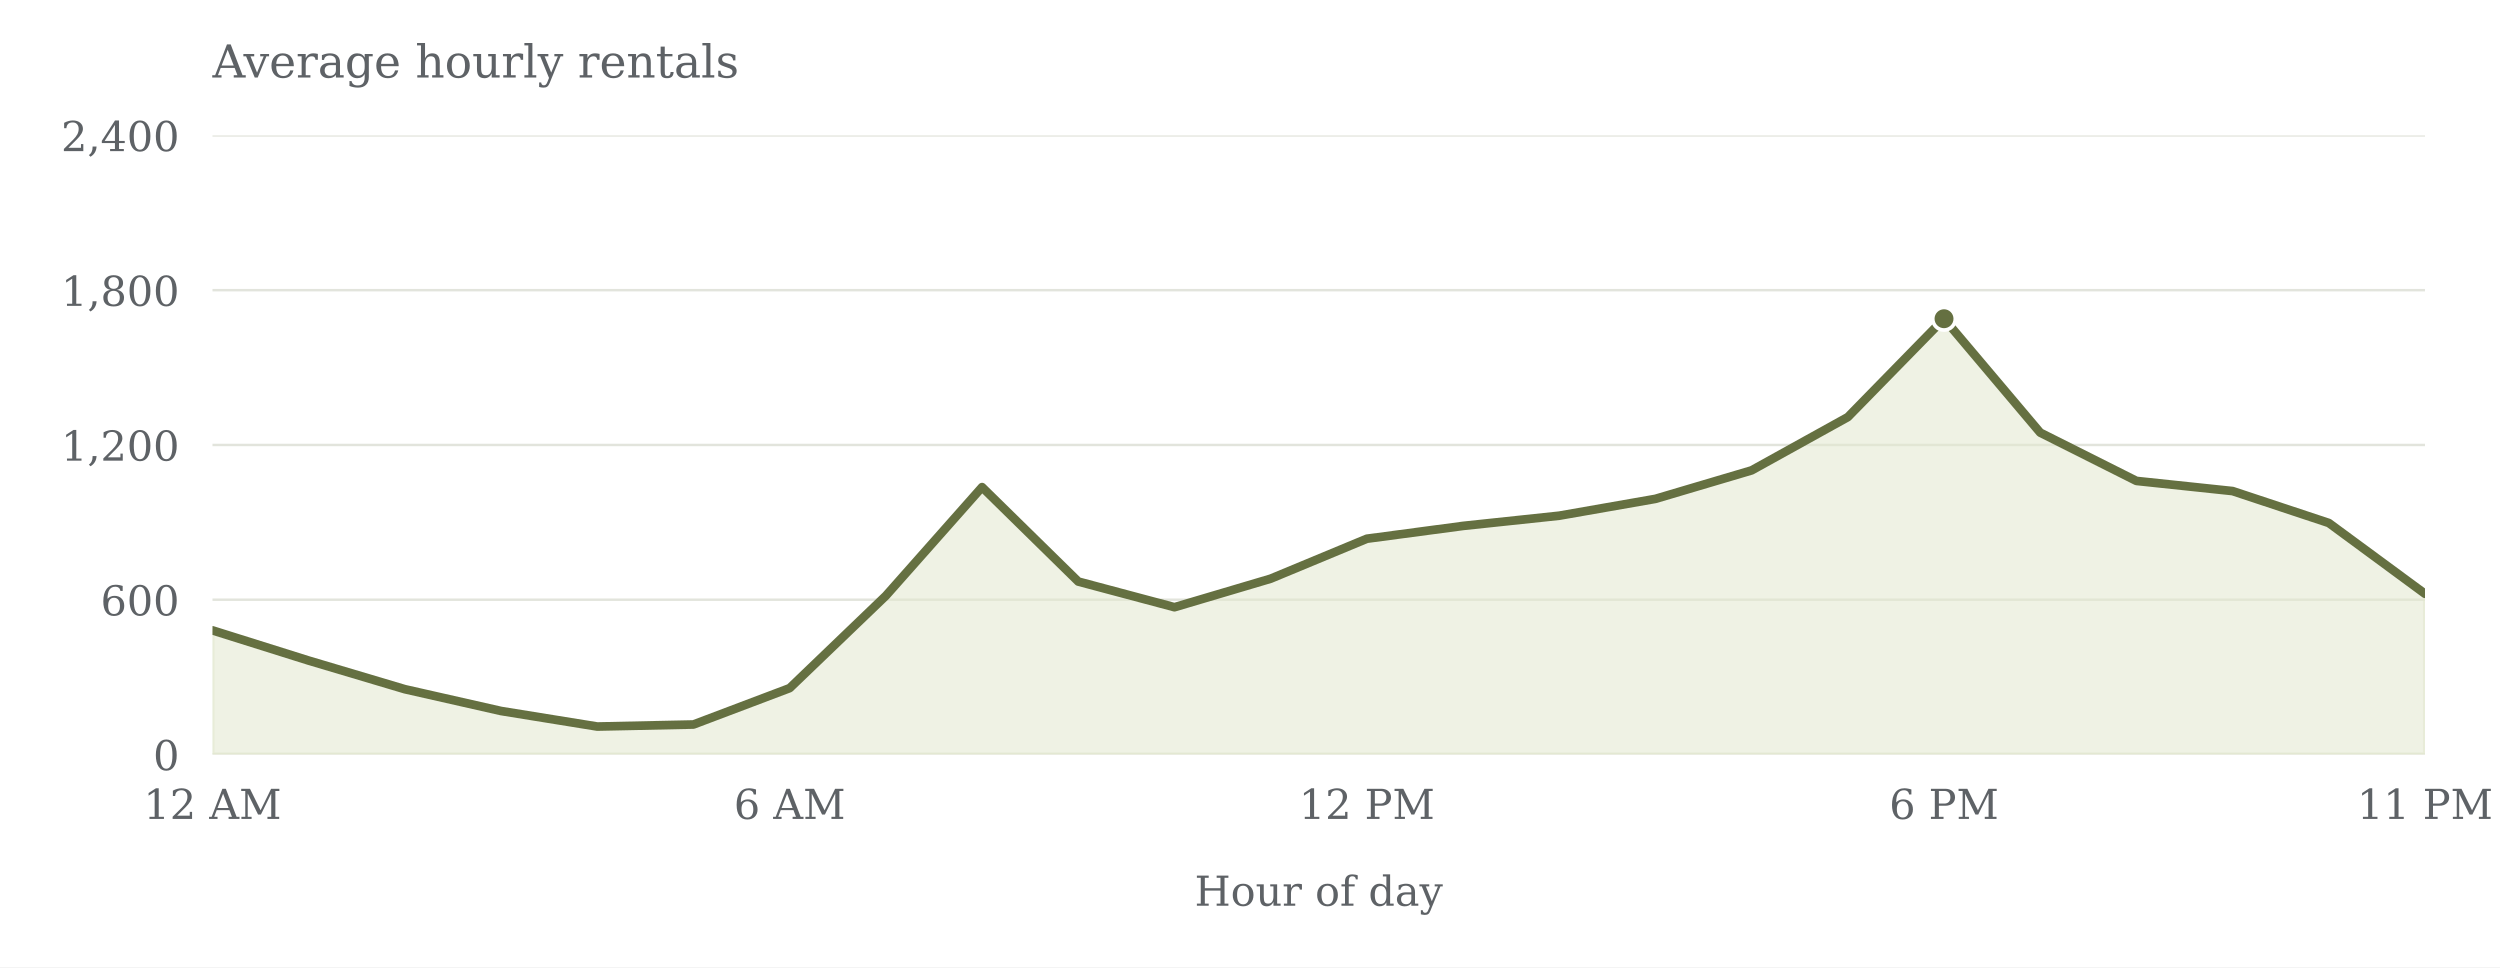
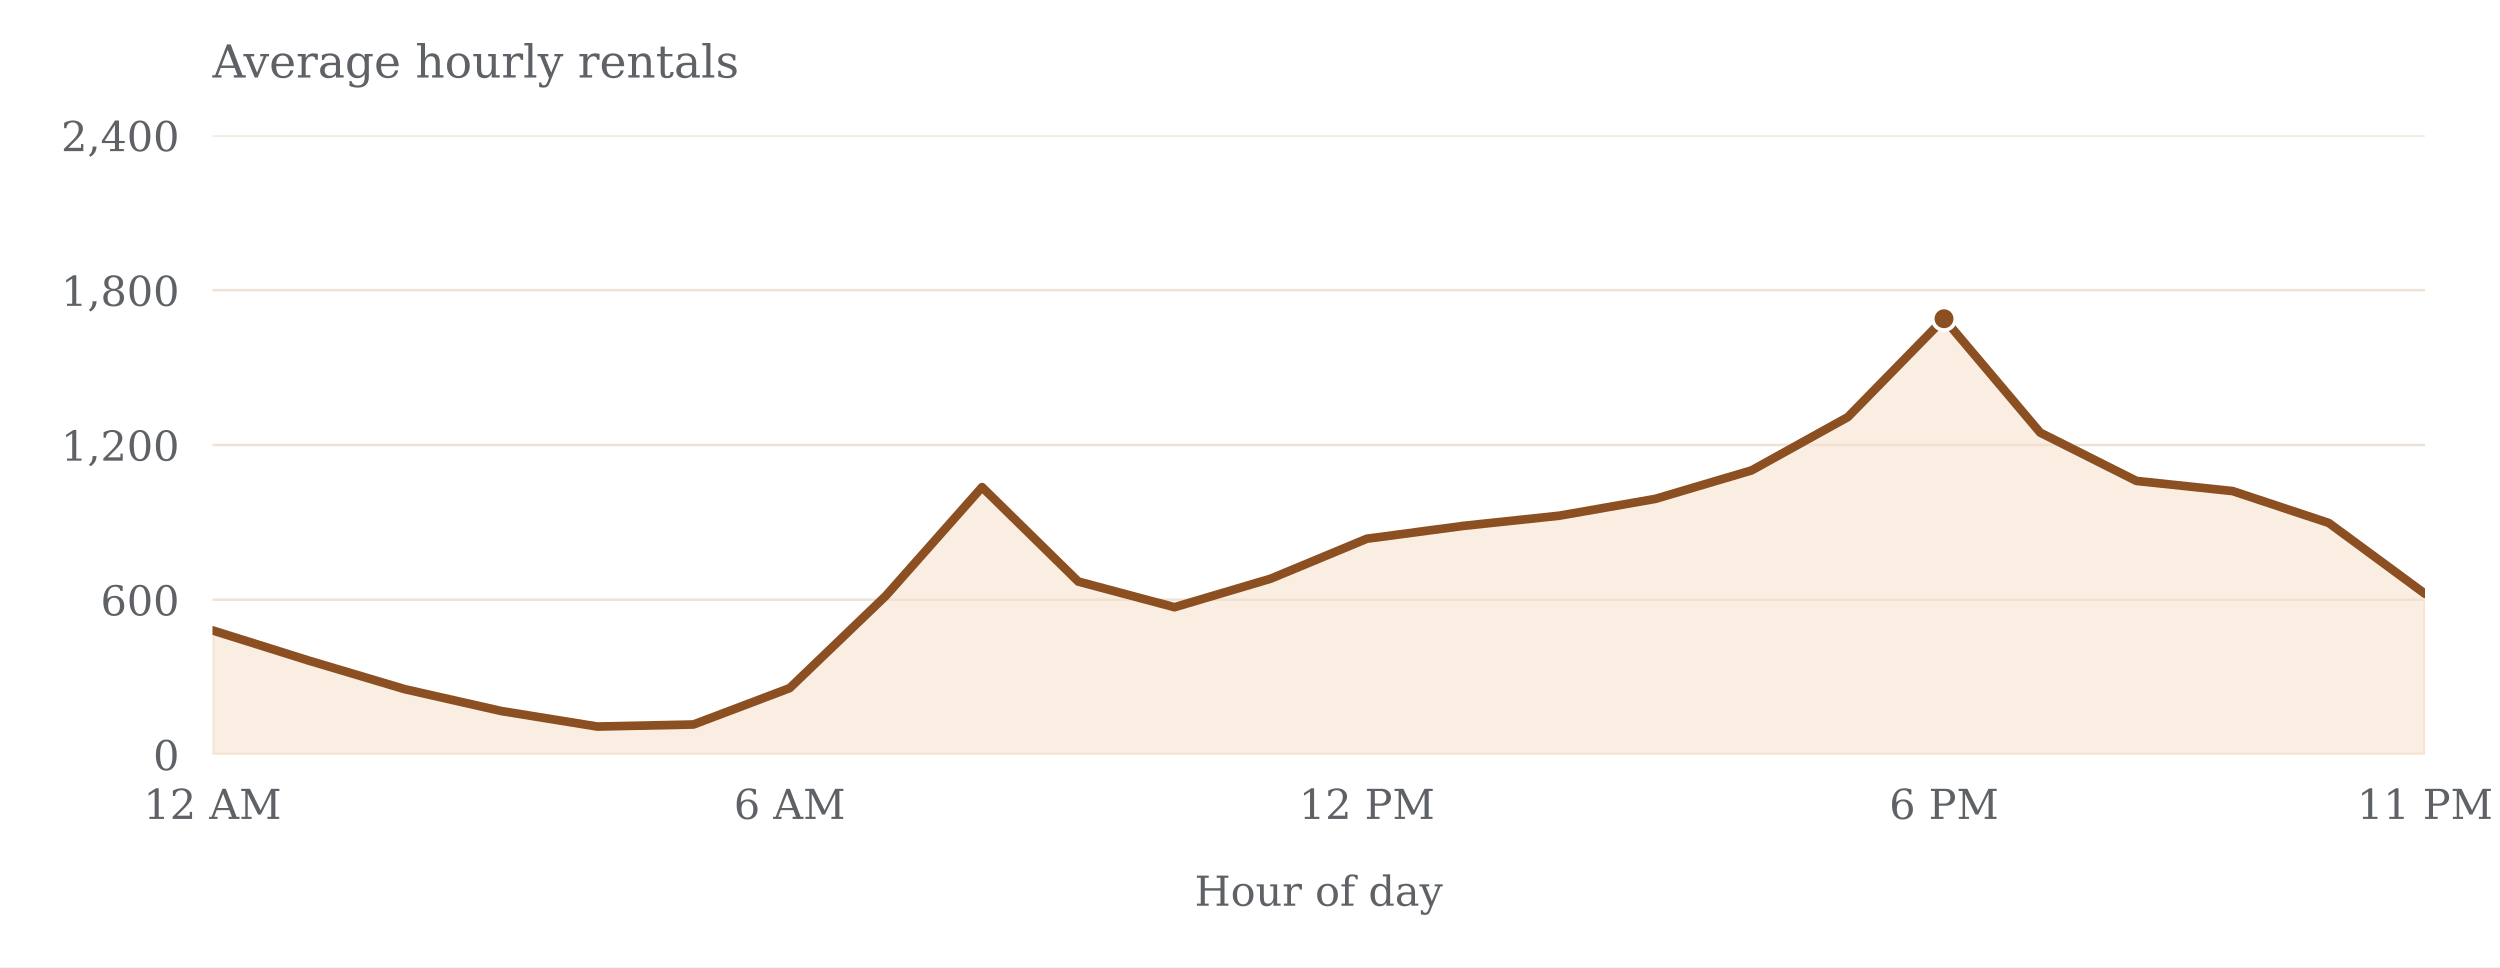
<svg xmlns="http://www.w3.org/2000/svg" xmlns:xlink="http://www.w3.org/1999/xlink" width="604.8pt" height="234pt" viewBox="0 0 604.8 234" version="1.1">
  <defs>
    <style type="text/css">*{stroke-linejoin: round; stroke-linecap: butt}</style>
  </defs>
  <g id="figure_1">
    <g id="patch_1">
      <path d="M 0 234  L 604.8 234  L 604.8 0  L 0 0  z " style="fill: #ffffff" />
    </g>
    <g id="axes_1">
      <g id="patch_2">
        <path d="M 51.408 182.52  L 586.656 182.52  L 586.656 32.76  L 51.408 32.76  z " style="fill: #ffffff" />
      </g>
      <g id="matplotlib.axis_1">
        <g id="xtick_1">
          <g id="line2d_1" />
          <g id="text_1">
            <text style="font-size: 10px; font-family: 'DejaVu Serif'; text-anchor: middle; fill: #5e6266" x="51.408" y="198.118" transform="rotate(-0 51.408 198.1177)">12 AM</text>
          </g>
        </g>
        <g id="xtick_2">
          <g id="line2d_2" />
          <g id="text_2">
            <text style="font-size: 10px; font-family: 'DejaVu Serif'; text-anchor: middle; fill: #5e6266" x="191.038" y="198.118" transform="rotate(-0 191.0379 198.1177)">6 AM</text>
          </g>
        </g>
        <g id="xtick_3">
          <g id="line2d_3" />
          <g id="text_3">
            <text style="font-size: 10px; font-family: 'DejaVu Serif'; text-anchor: middle; fill: #5e6266" x="330.668" y="198.118" transform="rotate(-0 330.6678 198.1177)">12 PM</text>
          </g>
        </g>
        <g id="xtick_4">
          <g id="line2d_4" />
          <g id="text_4">
            <text style="font-size: 10px; font-family: 'DejaVu Serif'; text-anchor: middle; fill: #5e6266" x="470.298" y="198.118" transform="rotate(-0 470.2977 198.1177)">6 PM</text>
          </g>
        </g>
        <g id="xtick_5">
          <g id="line2d_5" />
          <g id="text_5">
            <text style="font-size: 10px; font-family: 'DejaVu Serif'; text-anchor: middle; fill: #5e6266" x="586.656" y="198.118" transform="rotate(-0 586.656 198.1177)">11 PM</text>
          </g>
        </g>
        <g id="text_6">
          <text style="font-size: 10px; font-family: 'DejaVu Serif'; text-anchor: middle; fill: #5e6266" x="319.032" y="219.118" transform="rotate(-0 319.032 219.1184)">Hour of day</text>
        </g>
      </g>
      <g id="matplotlib.axis_2">
        <g id="ytick_1">
          <g id="line2d_6">
-             <path d="M 51.408 182.52  L 586.656 182.52  " clip-path="url(#pf0c6d33564)" style="fill: none; stroke: #e2e4dc; stroke-width: 0.6; stroke-linecap: square" />
+             <path d="M 51.408 182.52  L 586.656 182.52  " clip-path="url(#pf0c6d33564)" style="fill: none; stroke: #ede2d7; stroke-width: 0.6; stroke-linecap: square" />
          </g>
          <g id="line2d_7" />
          <g id="text_7">
            <text style="font-size: 10px; font-family: 'DejaVu Serif'; text-anchor: end; fill: #5e6266" x="43.408" y="186.319" transform="rotate(-0 43.408 186.3188)">0</text>
          </g>
        </g>
        <g id="ytick_2">
          <g id="line2d_8">
-             <path d="M 51.408 145.08  L 586.656 145.08  " clip-path="url(#pf0c6d33564)" style="fill: none; stroke: #e2e4dc; stroke-width: 0.6; stroke-linecap: square" />
+             <path d="M 51.408 145.08  L 586.656 145.08  " clip-path="url(#pf0c6d33564)" style="fill: none; stroke: #ede2d7; stroke-width: 0.6; stroke-linecap: square" />
          </g>
          <g id="line2d_9" />
          <g id="text_8">
            <text style="font-size: 10px; font-family: 'DejaVu Serif'; text-anchor: end; fill: #5e6266" x="43.408" y="148.879" transform="rotate(-0 43.408 148.8788)">600</text>
          </g>
        </g>
        <g id="ytick_3">
          <g id="line2d_10">
-             <path d="M 51.408 107.64  L 586.656 107.64  " clip-path="url(#pf0c6d33564)" style="fill: none; stroke: #e2e4dc; stroke-width: 0.6; stroke-linecap: square" />
+             <path d="M 51.408 107.64  L 586.656 107.64  " clip-path="url(#pf0c6d33564)" style="fill: none; stroke: #ede2d7; stroke-width: 0.6; stroke-linecap: square" />
          </g>
          <g id="line2d_11" />
          <g id="text_9">
            <text style="font-size: 10px; font-family: 'DejaVu Serif'; text-anchor: end; fill: #5e6266" x="43.408" y="111.439" transform="rotate(-0 43.408 111.4388)">1,200</text>
          </g>
        </g>
        <g id="ytick_4">
          <g id="line2d_12">
-             <path d="M 51.408 70.2  L 586.656 70.2  " clip-path="url(#pf0c6d33564)" style="fill: none; stroke: #e2e4dc; stroke-width: 0.6; stroke-linecap: square" />
+             <path d="M 51.408 70.2  L 586.656 70.2  " clip-path="url(#pf0c6d33564)" style="fill: none; stroke: #ede2d7; stroke-width: 0.6; stroke-linecap: square" />
          </g>
          <g id="line2d_13" />
          <g id="text_10">
            <text style="font-size: 10px; font-family: 'DejaVu Serif'; text-anchor: end; fill: #5e6266" x="43.408" y="73.999" transform="rotate(-0 43.408 73.99883)">1,800</text>
          </g>
        </g>
        <g id="ytick_5">
          <g id="line2d_14">
-             <path d="M 51.408 32.76  L 586.656 32.76  " clip-path="url(#pf0c6d33564)" style="fill: none; stroke: #e2e4dc; stroke-width: 0.6; stroke-linecap: square" />
+             <path d="M 51.408 32.76  L 586.656 32.76  " clip-path="url(#pf0c6d33564)" style="fill: none; stroke: #ede2d7; stroke-width: 0.6; stroke-linecap: square" />
          </g>
          <g id="line2d_15" />
          <g id="text_11">
            <text style="font-size: 10px; font-family: 'DejaVu Serif'; text-anchor: end; fill: #5e6266" x="43.408" y="36.559" transform="rotate(-0 43.408 36.55883)">2,400</text>
          </g>
        </g>
      </g>
      <g id="FillBetweenPolyCollection_1">
        <defs>
-           <path id="me04a9b1ed2" d="M 51.408 -51.48  L 51.408 -81.5  L 74.68 -74.19  L 97.951 -67.265  L 121.223 -61.993  L 144.495 -58.233  L 167.766 -58.729  L 191.038 -67.531  L 214.31 -89.874  L 237.581 -116.15  L 260.853 -93.312  L 284.125 -87.103  L 307.396 -94.004  L 330.668 -103.67  L 353.939 -106.772  L 377.211 -109.242  L 400.483 -113.317  L 423.754 -120.211  L 447.026 -133.098  L 470.298 -156.893  L 493.569 -129.337  L 516.841 -117.656  L 540.113 -115.198  L 563.384 -107.479  L 586.656 -90.352  L 586.656 -51.48  L 586.656 -51.48  L 563.384 -51.48  L 540.113 -51.48  L 516.841 -51.48  L 493.569 -51.48  L 470.298 -51.48  L 447.026 -51.48  L 423.754 -51.48  L 400.483 -51.48  L 377.211 -51.48  L 353.939 -51.48  L 330.668 -51.48  L 307.396 -51.48  L 284.125 -51.48  L 260.853 -51.48  L 237.581 -51.48  L 214.31 -51.48  L 191.038 -51.48  L 167.766 -51.48  L 144.495 -51.48  L 121.223 -51.48  L 97.951 -51.48  L 74.68 -51.48  L 51.408 -51.48  z " style="stroke: #e1e7cd; stroke-opacity: 0.55" />
+           <path id="me04a9b1ed2" d="M 51.408 -51.48  L 51.408 -81.5  L 74.68 -74.19  L 97.951 -67.265  L 121.223 -61.993  L 144.495 -58.233  L 167.766 -58.729  L 191.038 -67.531  L 214.31 -89.874  L 237.581 -116.15  L 260.853 -93.312  L 284.125 -87.103  L 307.396 -94.004  L 330.668 -103.67  L 353.939 -106.772  L 377.211 -109.242  L 400.483 -113.317  L 423.754 -120.211  L 447.026 -133.098  L 470.298 -156.893  L 493.569 -129.337  L 516.841 -117.656  L 540.113 -115.198  L 563.384 -107.479  L 586.656 -90.352  L 586.656 -51.48  L 586.656 -51.48  L 563.384 -51.48  L 540.113 -51.48  L 516.841 -51.48  L 493.569 -51.48  L 470.298 -51.48  L 447.026 -51.48  L 423.754 -51.48  L 400.483 -51.48  L 377.211 -51.48  L 353.939 -51.48  L 330.668 -51.48  L 307.396 -51.48  L 284.125 -51.48  L 260.853 -51.48  L 237.581 -51.48  L 214.31 -51.48  L 191.038 -51.48  L 167.766 -51.48  L 144.495 -51.48  L 121.223 -51.48  L 97.951 -51.48  L 74.68 -51.48  L 51.408 -51.48  z " style="stroke: #f6dfca; stroke-opacity: 0.55" />
        </defs>
        <g clip-path="url(#pf0c6d33564)">
-           <use xlink:href="#me04a9b1ed2" x="0" y="234" style="fill: #e1e7cd; fill-opacity: 0.55; stroke: #e1e7cd; stroke-opacity: 0.55" />
+           <use xlink:href="#me04a9b1ed2" x="0" y="234" style="fill: #f6dfca; fill-opacity: 0.55; stroke: #f6dfca; stroke-opacity: 0.55" />
        </g>
      </g>
      <g id="line2d_16">
-         <path d="M 51.408 152.5  L 74.68 159.81  L 97.951 166.735  L 121.223 172.007  L 144.495 175.767  L 167.766 175.271  L 191.038 166.469  L 214.31 144.126  L 237.581 117.85  L 260.853 140.688  L 284.125 146.897  L 307.396 139.996  L 330.668 130.33  L 353.939 127.228  L 377.211 124.758  L 400.483 120.683  L 423.754 113.789  L 447.026 100.902  L 470.298 77.107  L 493.569 104.663  L 516.841 116.344  L 540.113 118.802  L 563.384 126.521  L 586.656 143.648  " clip-path="url(#pf0c6d33564)" style="fill: none; stroke: #657041; stroke-width: 2.1; stroke-linecap: round" />
+         <path d="M 51.408 152.5  L 74.68 159.81  L 97.951 166.735  L 121.223 172.007  L 144.495 175.767  L 167.766 175.271  L 191.038 166.469  L 214.31 144.126  L 237.581 117.85  L 260.853 140.688  L 284.125 146.897  L 307.396 139.996  L 330.668 130.33  L 353.939 127.228  L 377.211 124.758  L 400.483 120.683  L 423.754 113.789  L 447.026 100.902  L 470.298 77.107  L 493.569 104.663  L 516.841 116.344  L 540.113 118.802  L 563.384 126.521  L 586.656 143.648  " clip-path="url(#pf0c6d33564)" style="fill: none; stroke: #8b4f22; stroke-width: 2.1; stroke-linecap: round" />
      </g>
      <g id="text_12">
        <text style="font-size: 11px; font-family: 'DejaVu Serif'; text-anchor: start; fill: #5e6266" x="51.408" y="18.76" transform="rotate(-0 51.408 18.76)">Average hourly rentals</text>
      </g>
      <g id="PathCollection_1">
        <defs>
          <path id="m75cb5e5900" d="M 0 2.739  C 0.726 2.739 1.423 2.45 1.936 1.936  C 2.45 1.423 2.739 0.726 2.739 0  C 2.739 -0.726 2.45 -1.423 1.936 -1.936  C 1.423 -2.45 0.726 -2.739 0 -2.739  C -0.726 -2.739 -1.423 -2.45 -1.936 -1.936  C -2.45 -1.423 -2.739 -0.726 -2.739 0  C -2.739 0.726 -2.45 1.423 -1.936 1.936  C -1.423 2.45 -0.726 2.739 0 2.739  z " style="stroke: #ffffff; stroke-width: 0.9" />
        </defs>
        <g clip-path="url(#pf0c6d33564)">
-           <use xlink:href="#m75cb5e5900" x="470.298" y="77.107" style="fill: #657041; stroke: #ffffff; stroke-width: 0.9" />
+           <use xlink:href="#m75cb5e5900" x="470.298" y="77.107" style="fill: #8b4f22; stroke: #ffffff; stroke-width: 0.9" />
        </g>
      </g>
    </g>
  </g>
  <defs>
    <clipPath id="pf0c6d33564">
      <rect x="51.408" y="32.76" width="535.248" height="149.76" />
    </clipPath>
  </defs>
</svg>
